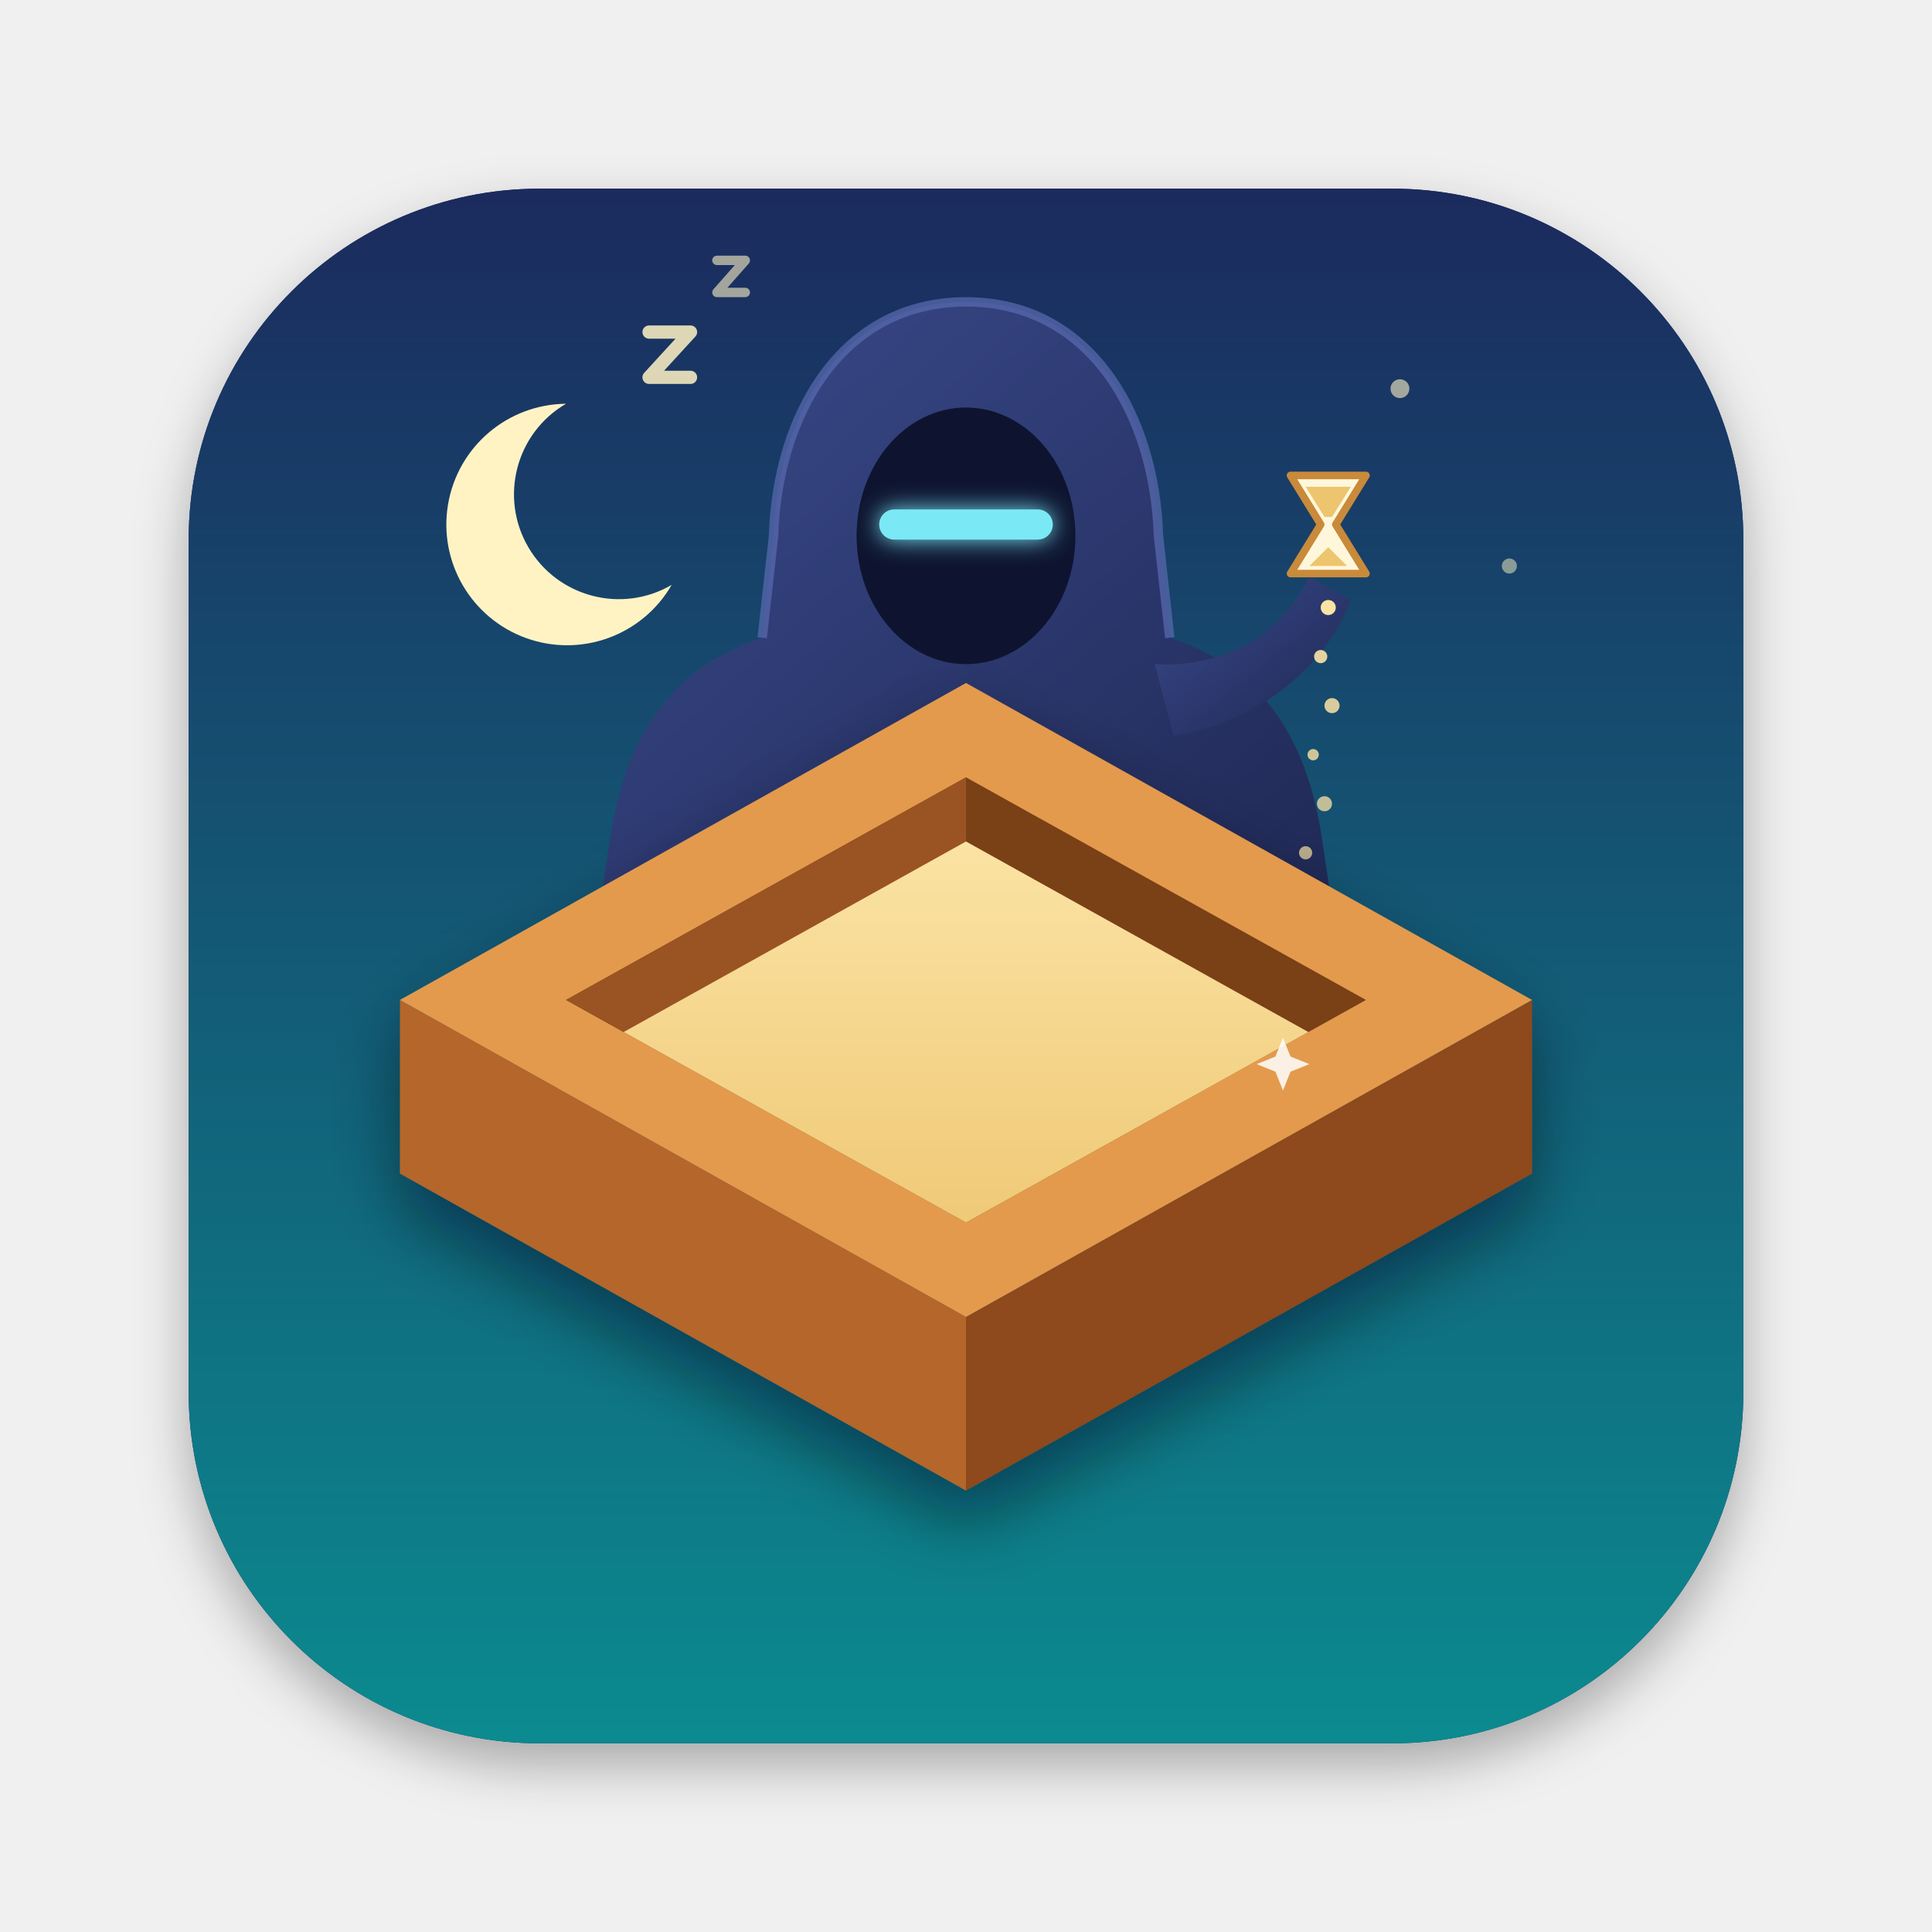
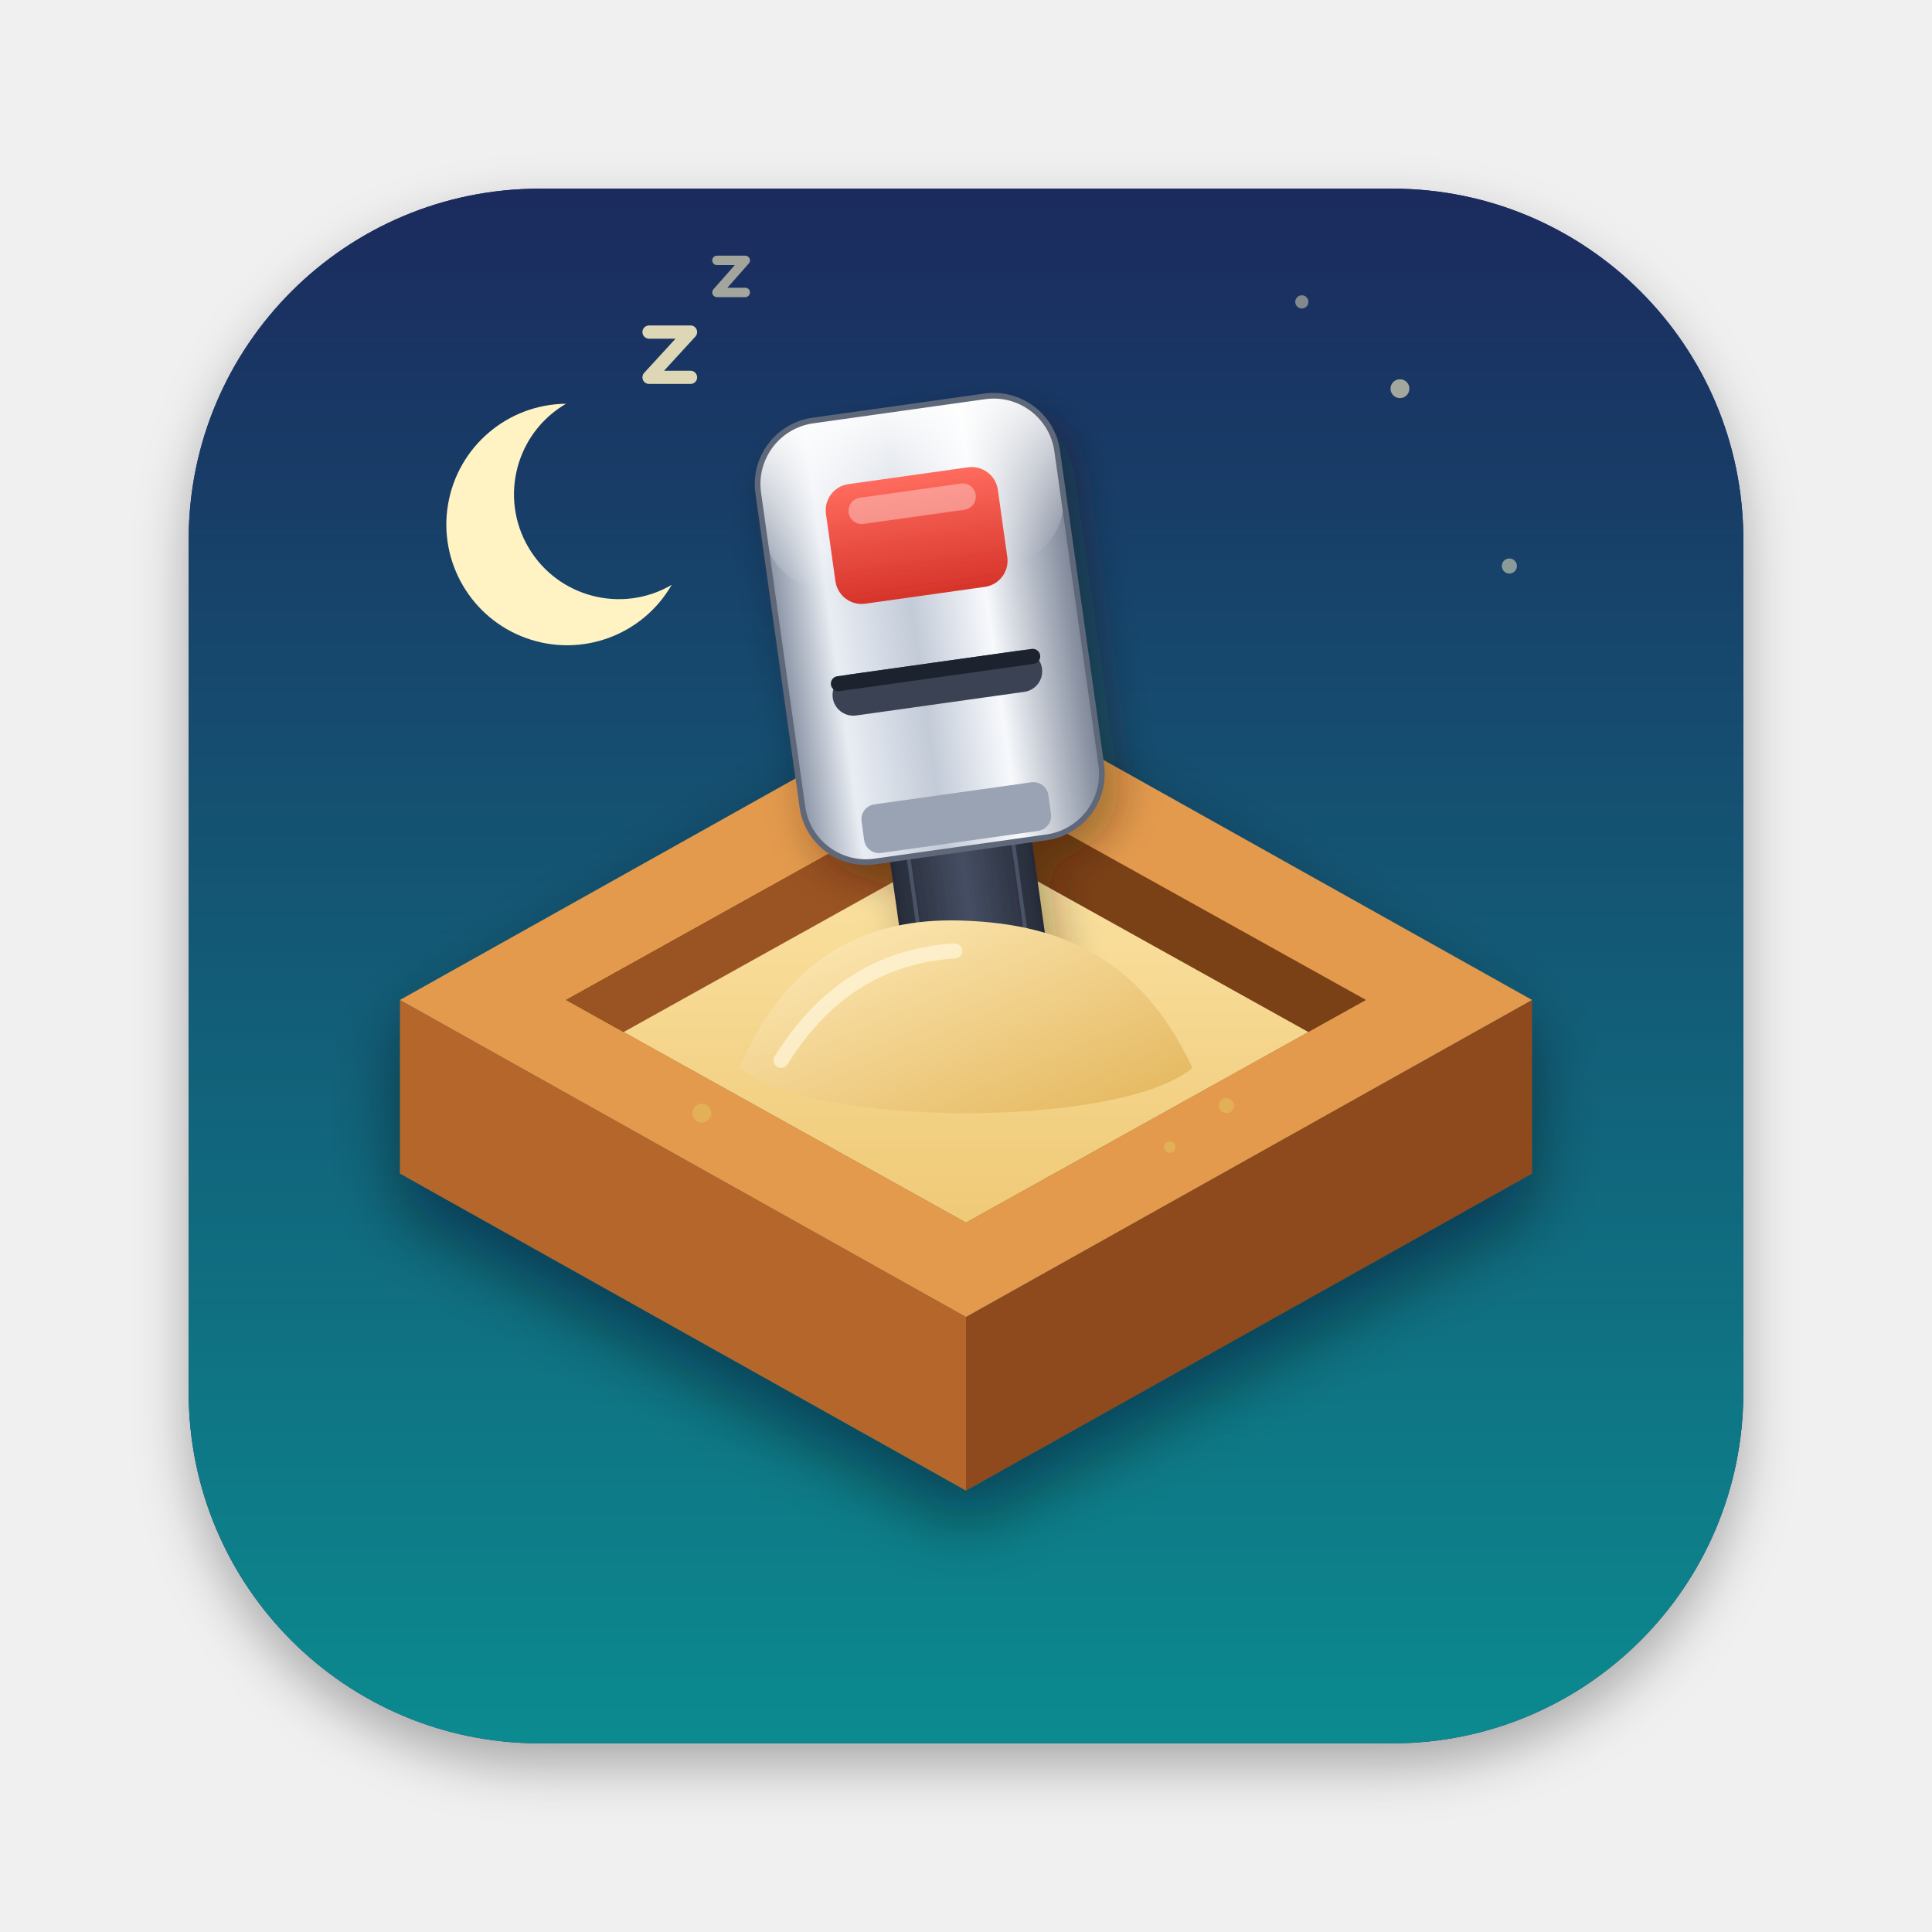
<svg xmlns="http://www.w3.org/2000/svg" width="1024" height="1024" viewBox="0 0 1024 1024">
  <defs>
    <linearGradient id="bg" x1="0" y1="0" x2="0" y2="1">
      <stop offset="0" stop-color="#1B2B5E" />
      <stop offset="1" stop-color="#0B8A8F" />
    </linearGradient>
-     <linearGradient id="coat" x1="0" y1="0" x2="1" y2="1">
-       <stop offset="0" stop-color="#3A4A8C" />
-       <stop offset="1" stop-color="#1E2752" />
-     </linearGradient>
    <linearGradient id="sand" x1="0" y1="0" x2="0" y2="1">
      <stop offset="0" stop-color="#FBE3A4" />
      <stop offset="1" stop-color="#EDC56F" />
+     </linearGradient>
+     <linearGradient id="mound" x1="0" y1="0" x2="1" y2="1">
+       <stop offset="0" stop-color="#FFEDBD" />
+       <stop offset="1" stop-color="#E3B55A" />
+     </linearGradient>
+     <linearGradient id="chrome" x1="0" y1="0" x2="1" y2="0">
+       <stop offset="0" stop-color="#8A94A6" />
+       <stop offset=".18" stop-color="#E9EDF3" />
+       <stop offset=".45" stop-color="#C3CBD8" />
+       <stop offset=".7" stop-color="#F7F9FC" />
+       <stop offset="1" stop-color="#7C8597" />
+     </linearGradient>
+     <linearGradient id="chromeTop" x1="0" y1="0" x2="0" y2="1">
+       <stop offset="0" stop-color="#FFFFFF" stop-opacity=".9" />
+       <stop offset="1" stop-color="#FFFFFF" stop-opacity="0" />
+     </linearGradient>
+     <linearGradient id="button" x1="0" y1="0" x2="0" y2="1">
+       <stop offset="0" stop-color="#FF6B5E" />
+       <stop offset="1" stop-color="#D6342A" />
+     </linearGradient>
+     <linearGradient id="strap" x1="0" y1="0" x2="1" y2="0">
+       <stop offset="0" stop-color="#262B38" />
+       <stop offset=".5" stop-color="#454E63" />
+       <stop offset="1" stop-color="#262B38" />
    </linearGradient>
    <filter id="shadow" filterUnits="userSpaceOnUse" x="0" y="0" width="1024" height="1024">
      <feDropShadow dx="0" dy="12" stdDeviation="14" flood-color="#000" flood-opacity="0.30" />
    </filter>
    <filter id="soft" filterUnits="userSpaceOnUse" x="0" y="0" width="1024" height="1024">
      <feDropShadow dx="0" dy="18" stdDeviation="18" flood-color="#001018" flood-opacity="0.45" />
    </filter>
-     <filter id="glow" filterUnits="userSpaceOnUse" x="0" y="0" width="1024" height="1024">
-       <feGaussianBlur stdDeviation="6" result="b" />
-       <feMerge>
-         <feMergeNode in="b" />
-         <feMergeNode in="SourceGraphic" />
-       </feMerge>
+     <filter id="lift" filterUnits="userSpaceOnUse" x="0" y="0" width="1024" height="1024">
+       <feDropShadow dx="6" dy="10" stdDeviation="10" flood-color="#2A1606" flood-opacity="0.35" />
    </filter>
    <clipPath id="inner">
      <polygon points="512,412 724,530 512,648 300,530" />
    </clipPath>
  </defs>
  <rect x="100" y="100" width="824" height="824" rx="186" fill="#1B2B5E" filter="url(#shadow)" />
  <rect x="100" y="100" width="824" height="824" rx="186" fill="url(#bg)" />
  <path d="M300 214 a64 64 0 1 0 56 96 a52 52 0 1 1 -56 -96z" fill="#FFF3C4" />
  <g fill="none" stroke="#FFF3C4" stroke-linecap="round" stroke-linejoin="round">
    <path d="M344 176 h22 l-22 24 h22" stroke-width="7" opacity=".85" />
    <path d="M380 138 h15 l-15 17 h15" stroke-width="5" opacity=".6" />
  </g>
  <circle cx="742" cy="206" r="5" fill="#FFF3C4" opacity=".6" />
  <circle cx="800" cy="300" r="4" fill="#FFF3C4" opacity=".5" />
-   <path d="M512 160 C 446 160 412 220 410 284 L 404 338 C 362 352 334 382 324 440 L 312 520 L 712 520 L 700 440 C 690 382 662 352 620 338 L 614 284 C 612 220 578 160 512 160 Z" fill="url(#coat)" />
-   <path d="M512 160 C 446 160 412 220 410 284 L 404 338 M512 160 C 578 160 612 220 614 284 L 620 338" fill="none" stroke="#5A6BB0" stroke-width="5" opacity=".7" />
-   <ellipse cx="512" cy="284" rx="58" ry="68" fill="#0E1430" />
-   <rect x="466" y="270" width="92" height="16" rx="8" fill="#7FF3FF" filter="url(#glow)" opacity=".95" />
-   <path d="M612 352 C 652 354 680 334 694 306 L 716 318 C 702 354 668 382 622 390 Z" fill="url(#coat)" />
-   <g transform="translate(704,252)">
-     <path d="M-20 0 H20 L4 26 L20 52 H-20 L-4 26 Z" fill="#FFF7DC" stroke="#C98A3A" stroke-width="4" stroke-linejoin="round" />
-     <path d="M-12 6 H12 L2 22 H-2 Z" fill="#EDC56F" />
-     <path d="M-10 48 H10 L0 38 Z" fill="#EDC56F" />
-   </g>
-   <g fill="#FBE3A4">
-     <circle cx="704" cy="322" r="4" />
-     <circle cx="700" cy="348" r="3.5" opacity=".9" />
-     <circle cx="706" cy="374" r="4" opacity=".85" />
-     <circle cx="696" cy="400" r="3" opacity=".8" />
-     <circle cx="702" cy="426" r="4" opacity=".75" />
-     <circle cx="692" cy="452" r="3.5" opacity=".7" />
-     <circle cx="698" cy="478" r="3" opacity=".65" />
-     <circle cx="686" cy="502" r="3.5" opacity=".6" />
-   </g>
+   <circle cx="690" cy="160" r="3.5" fill="#FFF3C4" opacity=".45" />
  <g filter="url(#soft)">
    <polygon points="212,530 512,698 512,790 212,622" fill="#B5662B" />
    <polygon points="512,698 812,530 812,622 512,790" fill="#8E4A1C" />
    <polygon points="512,362 812,530 512,698 212,530" fill="#E39A4E" />
    <polygon points="512,412 724,530 512,648 300,530" fill="#7A3F18" />
    <polygon points="512,412 300,530 300,570 512,452" fill="#9A5322" clip-path="url(#inner)" />
    <polygon points="512,446 724,564 512,682 300,564" fill="url(#sand)" clip-path="url(#inner)" />
  </g>
-   <g fill="#FFFFFF" opacity=".85">
-     <path d="M676 560 l4 -10 l4 10 l10 4 l-10 4 l-4 10 l-4 -10 l-10 -4 z" />
+   <g transform="rotate(-8 512 470)" filter="url(#lift)">
+     <rect x="474" y="430" width="76" height="120" fill="url(#strap)" />
+     <g stroke="#5D677D" stroke-width="2" opacity=".6">
+       <path d="M484 430 V550 M540 430 V550" />
+     </g>
+     <rect x="432" y="214" width="160" height="236" rx="34" fill="url(#chrome)" />
+     <rect x="432" y="214" width="160" height="90" rx="34" fill="url(#chromeTop)" />
+     <rect x="432" y="214" width="160" height="236" rx="34" fill="none" stroke="#5E6779" stroke-width="3" />
+     <rect x="466" y="250" width="92" height="64" rx="14" fill="url(#button)" />
+     <rect x="478" y="258" width="68" height="14" rx="7" fill="#FFFFFF" opacity=".35" />
+     <rect x="456" y="350" width="112" height="22" rx="11" fill="#3A4252" />
+     <rect x="456" y="350" width="112" height="8" rx="4" fill="#1E232E" />
+     <rect x="462" y="420" width="100" height="26" rx="8" fill="#9AA3B3" />
+   </g>
+   <path d="M392 566 C 420 500 468 486 512 488 C 560 490 604 506 632 566 C 594 598 430 598 392 566 Z" fill="url(#mound)" />
+   <path d="M414 562 C 440 520 474 506 506 504" fill="none" stroke="#FFF7DC" stroke-width="8" stroke-linecap="round" opacity=".7" />
+   <g fill="#E3B55A" opacity=".8">
+     <circle cx="372" cy="590" r="5" />
+     <circle cx="650" cy="586" r="4" />
+     <circle cx="620" cy="608" r="3" />
  </g>
</svg>
